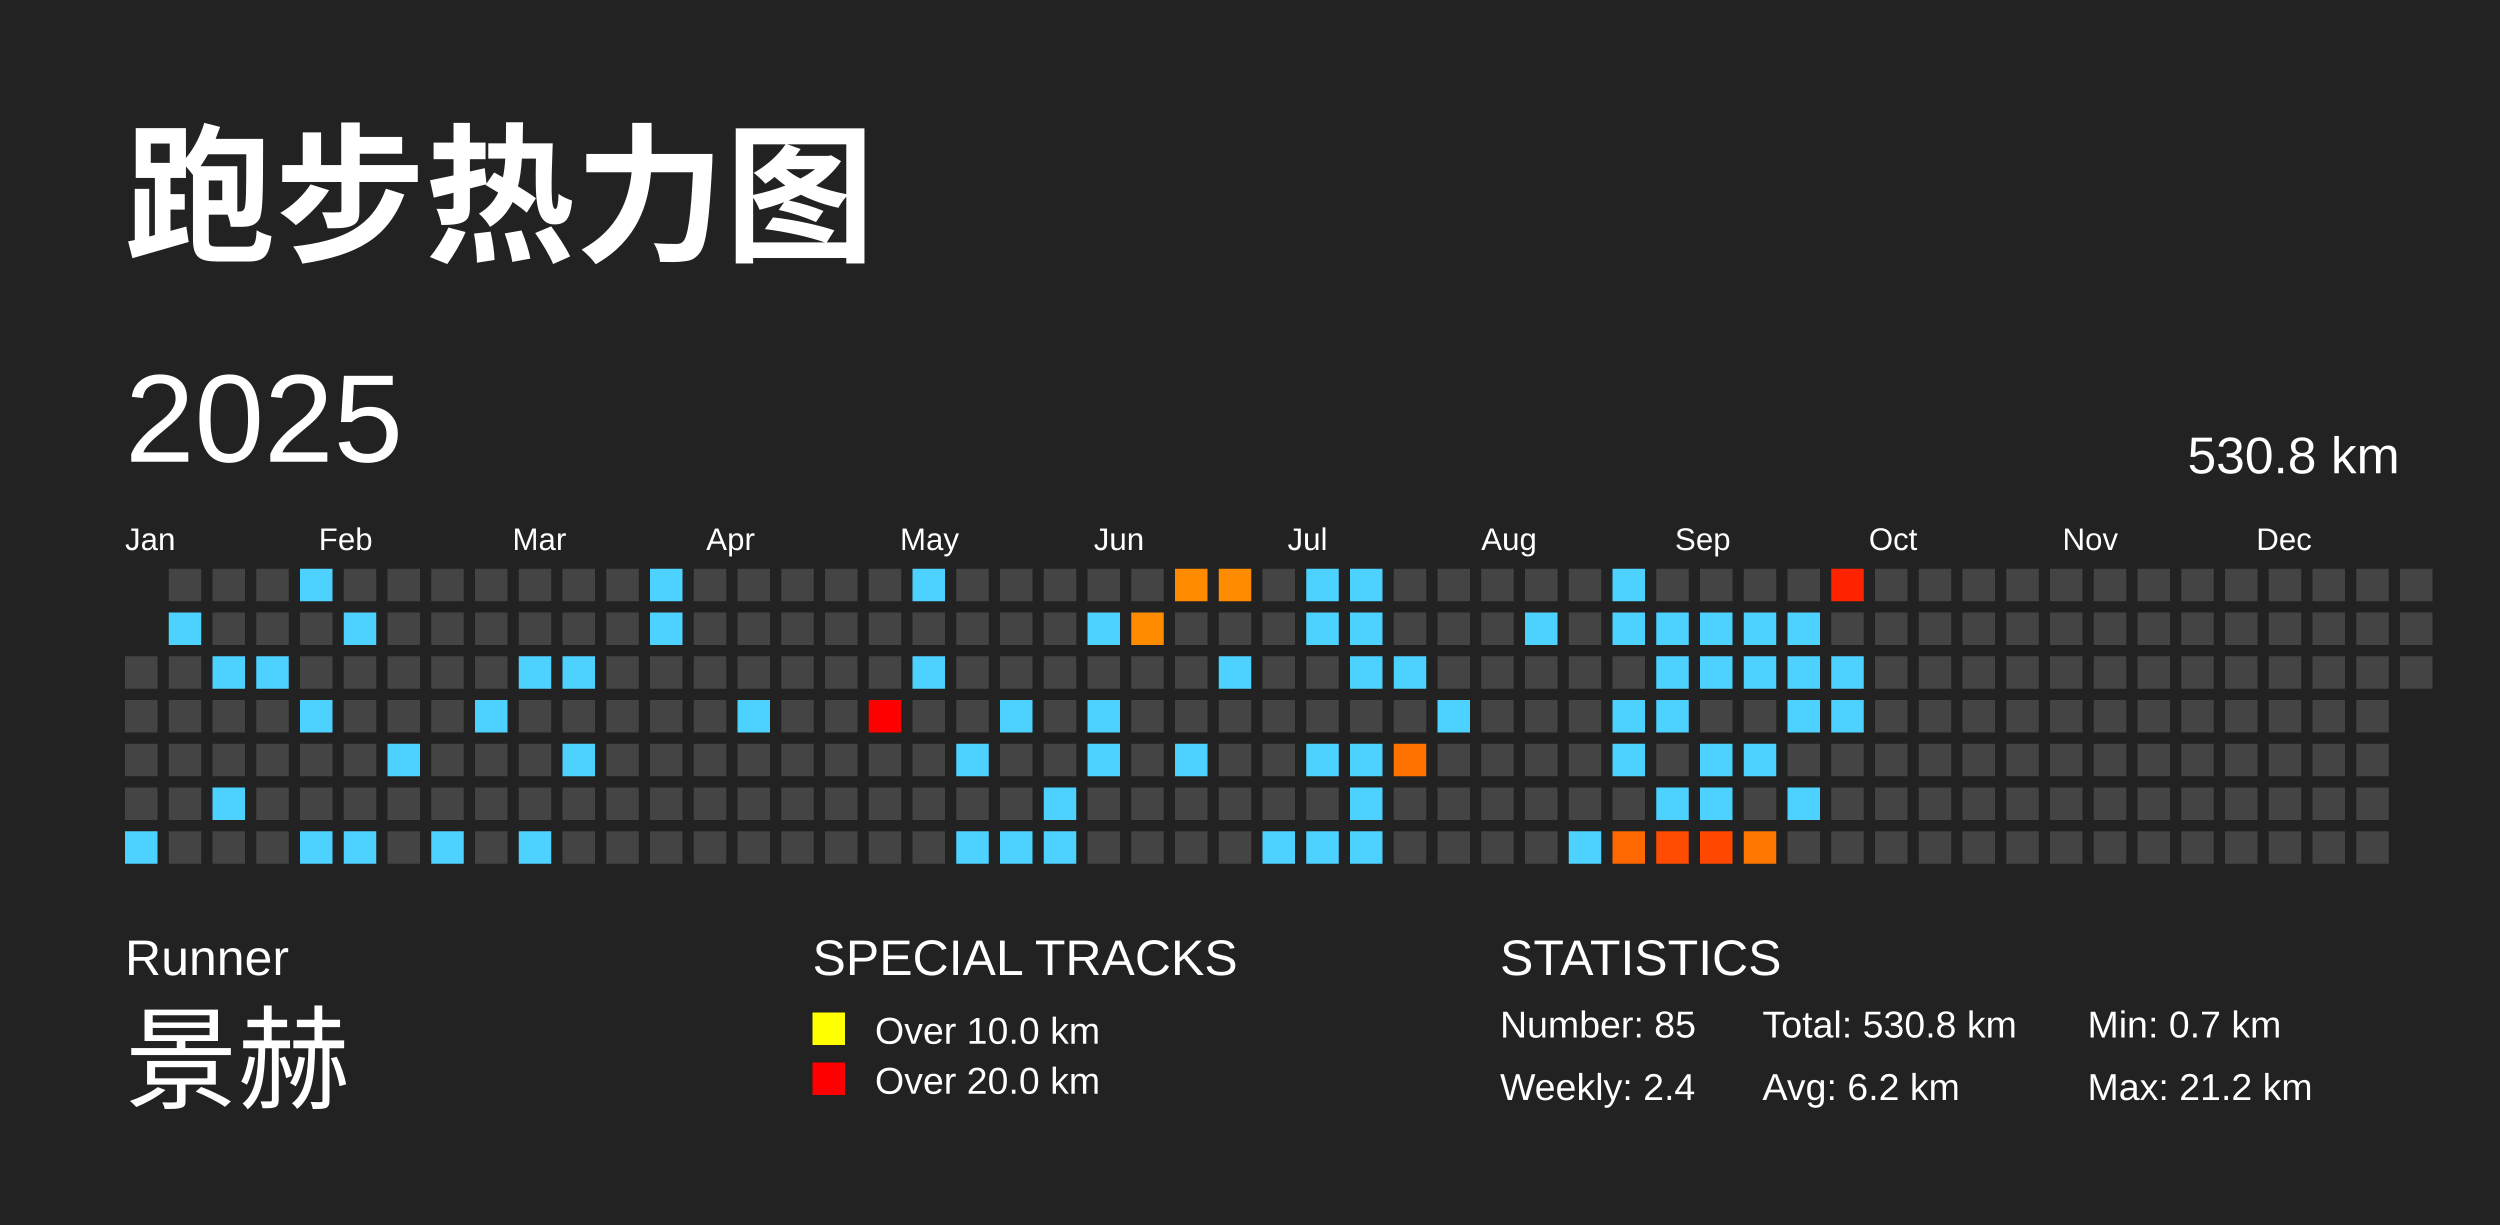
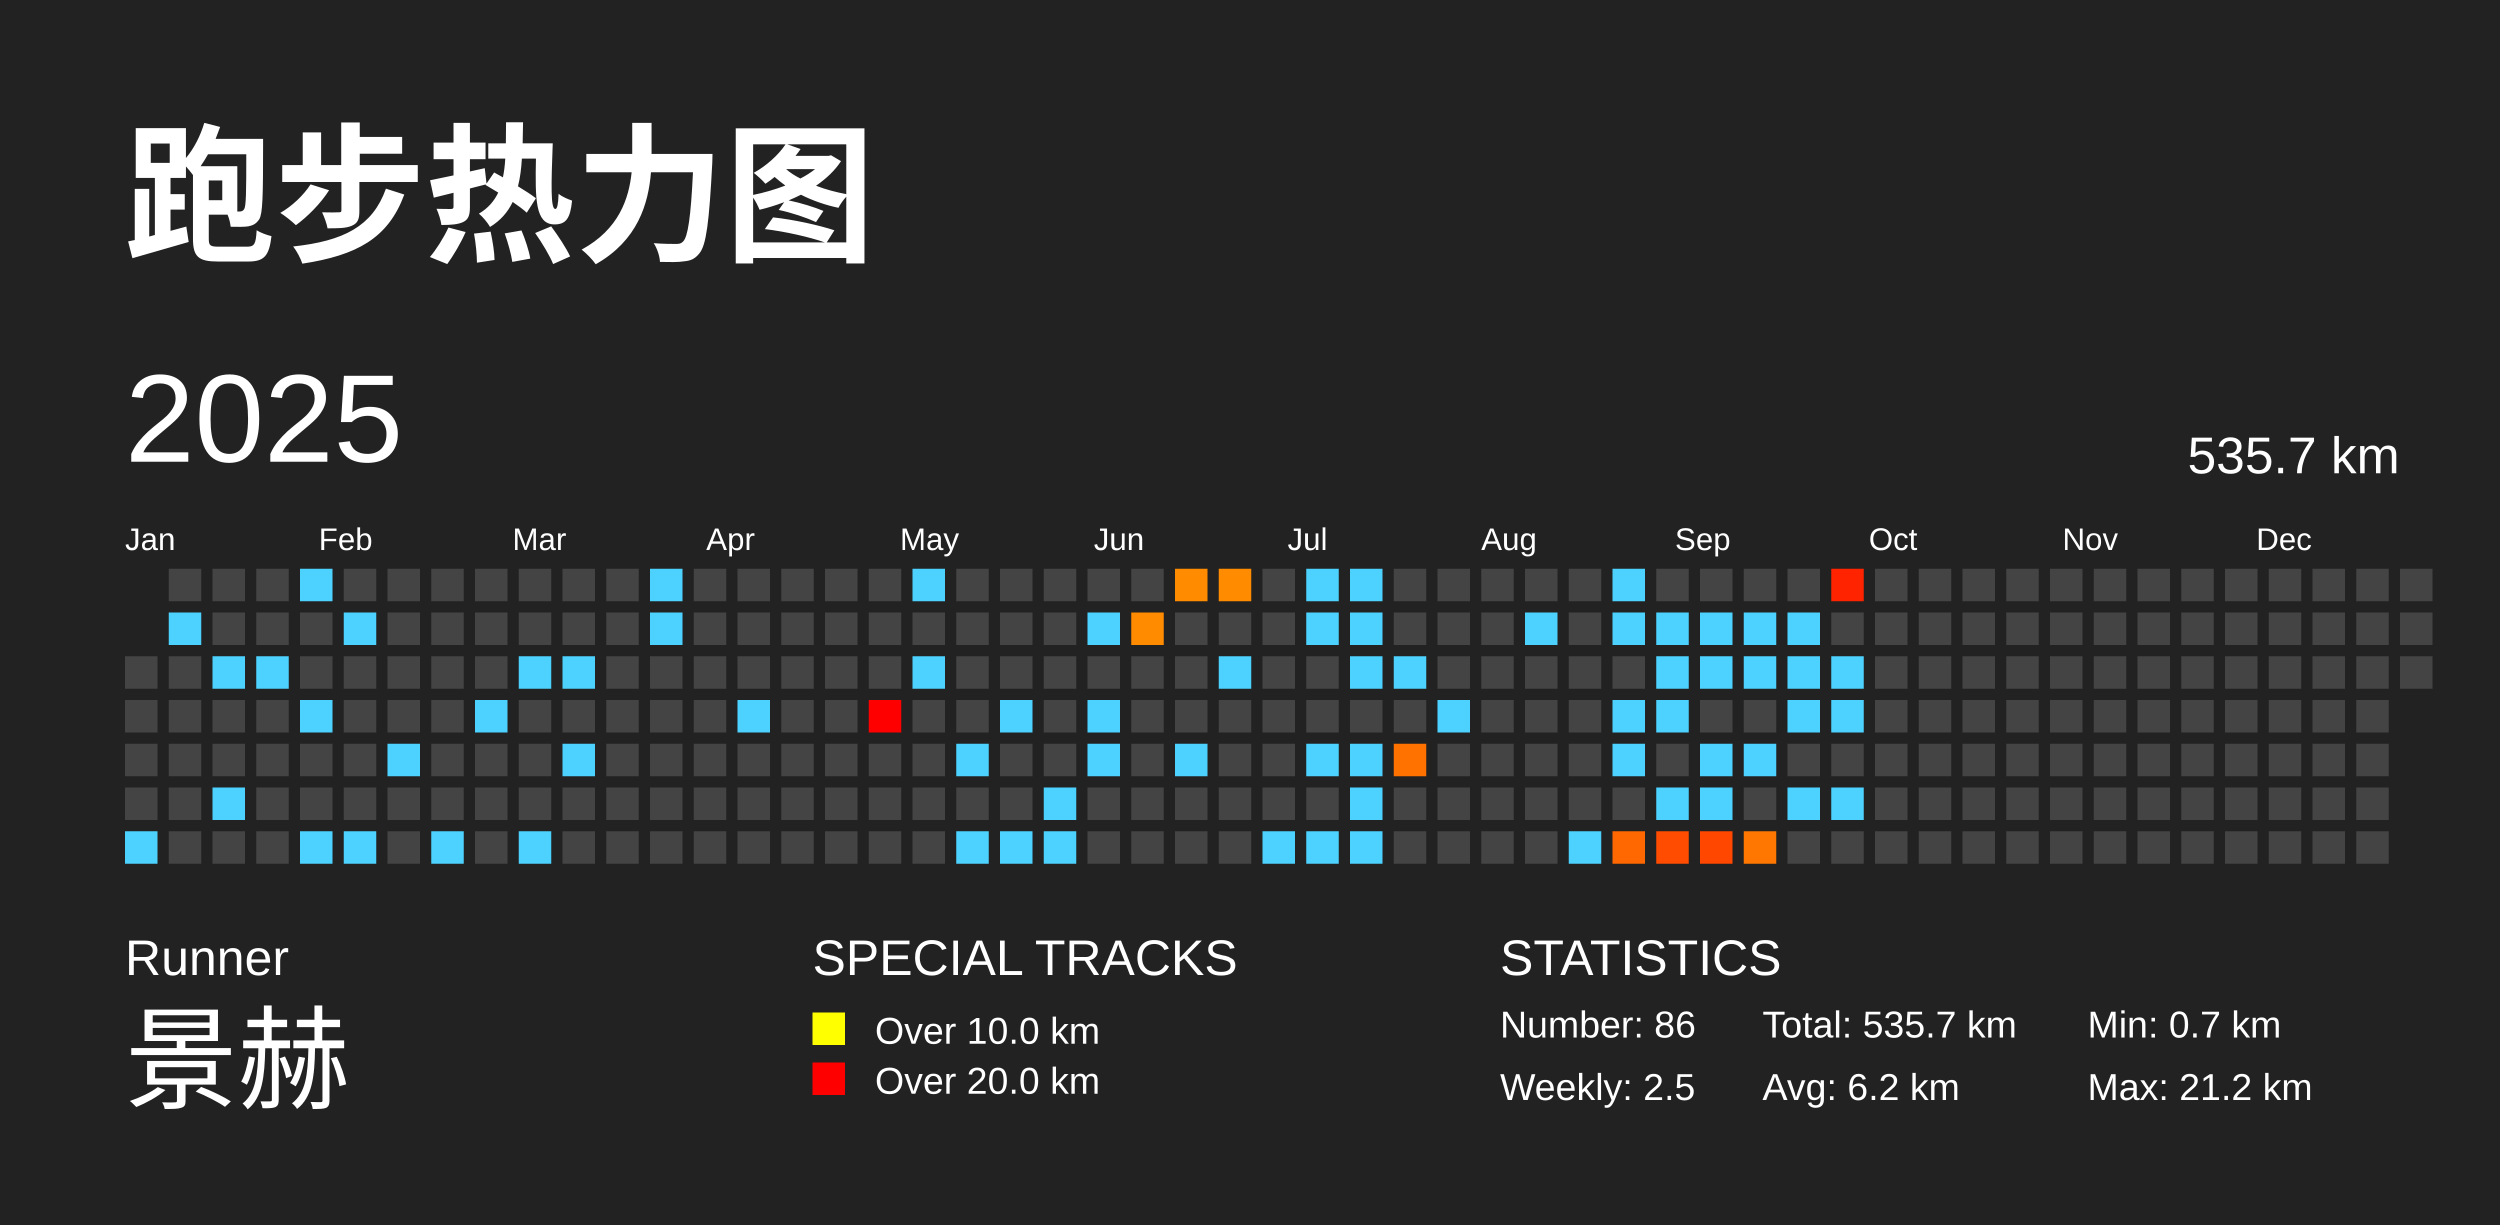
<svg xmlns="http://www.w3.org/2000/svg" baseProfile="full" height="98mm" version="1.1" viewBox="0,0,200,98" width="200mm">
  <defs />
  <rect fill="#222222" height="98" width="200" x="0" y="0" />
  <text fill="#FFFFFF" style="font-size:12px; font-family:Arial; font-weight:bold;" x="10" y="20">跑步热力图</text>
  <text fill="#FFFFFF" style="font-size:4px; font-family:Arial" x="10" y="78">Runner</text>
  <text fill="#FFFFFF" style="font-size:9px; font-family:Arial" x="10" y="88">景赫</text>
  <text fill="#FFFFFF" style="font-size:4px; font-family:Arial" x="65" y="78">SPECIAL TRACKS</text>
  <rect fill="yellow" height="2.6" width="2.6" x="65" y="81" />
  <text fill="#FFFFFF" style="font-size:3px; font-family:Arial" x="70" y="83.5">Over 10.0 km</text>
  <rect fill="red" height="2.6" width="2.6" x="65" y="85" />
  <text fill="#FFFFFF" style="font-size:3px; font-family:Arial" x="70" y="87.5">Over 20.0 km</text>
  <text fill="#FFFFFF" style="font-size:4px; font-family:Arial" x="120" y="78">STATISTICS</text>
-   <text fill="#FFFFFF" style="font-size:3px; font-family:Arial" x="120" y="83">Number: 85</text>
-   <text fill="#FFFFFF" style="font-size:3px; font-family:Arial" x="120" y="88">Weekly: 2.4</text>
-   <text fill="#FFFFFF" style="font-size:3px; font-family:Arial" x="141" y="83">Total: 530.8 km</text>
+   <text fill="#FFFFFF" style="font-size:3px; font-family:Arial" x="120" y="83">Number: 86</text>
+   <text fill="#FFFFFF" style="font-size:3px; font-family:Arial" x="120" y="88">Weekly: 2.5</text>
+   <text fill="#FFFFFF" style="font-size:3px; font-family:Arial" x="141" y="83">Total: 535.7 km</text>
  <text fill="#FFFFFF" style="font-size:3px; font-family:Arial" x="141" y="88">Avg: 6.2 km</text>
  <text fill="#FFFFFF" style="font-size:3px; font-family:Arial" x="167" y="83">Min: 0.7 km</text>
  <text fill="#FFFFFF" style="font-size:3px; font-family:Arial" x="167" y="88">Max: 21.2 km</text>
  <text dominant-baseline="hanging" fill="#FFFFFF" style="font-size:10.0px; font-family:Arial;" x="10" y="30">2025</text>
-   <text dominant-baseline="hanging" fill="#FFFFFF" style="font-size:4.125px; font-family:Arial;" x="175" y="35">530.8 km</text>
+   <text dominant-baseline="hanging" fill="#FFFFFF" style="font-size:4.125px; font-family:Arial;" x="175" y="35">535.7 km</text>
  <text fill="#FFFFFF" style="font-size:2.5px; font-family:Arial" x="10.0" y="44">Jan</text>
  <text fill="#FFFFFF" style="font-size:2.5px; font-family:Arial" x="25.5" y="44">Feb</text>
  <text fill="#FFFFFF" style="font-size:2.5px; font-family:Arial" x="41.0" y="44">Mar</text>
  <text fill="#FFFFFF" style="font-size:2.5px; font-family:Arial" x="56.5" y="44">Apr</text>
  <text fill="#FFFFFF" style="font-size:2.5px; font-family:Arial" x="72.0" y="44">May</text>
  <text fill="#FFFFFF" style="font-size:2.5px; font-family:Arial" x="87.5" y="44">Jun</text>
  <text fill="#FFFFFF" style="font-size:2.5px; font-family:Arial" x="103.0" y="44">Jul</text>
  <text fill="#FFFFFF" style="font-size:2.5px; font-family:Arial" x="118.5" y="44">Aug</text>
  <text fill="#FFFFFF" style="font-size:2.5px; font-family:Arial" x="134.0" y="44">Sep</text>
  <text fill="#FFFFFF" style="font-size:2.5px; font-family:Arial" x="149.5" y="44">Oct</text>
  <text fill="#FFFFFF" style="font-size:2.5px; font-family:Arial" x="165.0" y="44">Nov</text>
  <text fill="#FFFFFF" style="font-size:2.5px; font-family:Arial" x="180.5" y="44">Dec</text>
  <rect fill="#444444" height="2.6" width="2.6" x="10.0" y="52.5" />
  <rect fill="#444444" height="2.6" width="2.6" x="10.0" y="56.0" />
  <rect fill="#444444" height="2.6" width="2.6" x="10.0" y="59.5" />
  <rect fill="#444444" height="2.6" width="2.6" x="10.0" y="63.0" />
  <rect fill="#4dd2ff" height="2.6" width="2.6" x="10.0" y="66.5" />
  <rect fill="#444444" height="2.6" width="2.6" x="13.5" y="45.5" />
  <rect fill="#4dd2ff" height="2.6" width="2.6" x="13.5" y="49.0" />
  <rect fill="#444444" height="2.6" width="2.6" x="13.5" y="52.5" />
  <rect fill="#444444" height="2.6" width="2.6" x="13.5" y="56.0" />
  <rect fill="#444444" height="2.6" width="2.6" x="13.5" y="59.5" />
  <rect fill="#444444" height="2.6" width="2.6" x="13.5" y="63.0" />
  <rect fill="#444444" height="2.6" width="2.6" x="13.5" y="66.5" />
  <rect fill="#444444" height="2.6" width="2.6" x="17.0" y="45.5" />
  <rect fill="#444444" height="2.6" width="2.6" x="17.0" y="49.0" />
  <rect fill="#4dd2ff" height="2.6" width="2.6" x="17.0" y="52.5" />
  <rect fill="#444444" height="2.6" width="2.6" x="17.0" y="56.0" />
  <rect fill="#444444" height="2.6" width="2.6" x="17.0" y="59.5" />
  <rect fill="#4dd2ff" height="2.6" width="2.6" x="17.0" y="63.0" />
  <rect fill="#444444" height="2.6" width="2.6" x="17.0" y="66.5" />
  <rect fill="#444444" height="2.6" width="2.6" x="20.5" y="45.5" />
  <rect fill="#444444" height="2.6" width="2.6" x="20.5" y="49.0" />
  <rect fill="#4dd2ff" height="2.6" width="2.6" x="20.5" y="52.5" />
  <rect fill="#444444" height="2.6" width="2.6" x="20.5" y="56.0" />
  <rect fill="#444444" height="2.6" width="2.6" x="20.5" y="59.5" />
  <rect fill="#444444" height="2.6" width="2.6" x="20.5" y="63.0" />
  <rect fill="#444444" height="2.6" width="2.6" x="20.5" y="66.5" />
  <rect fill="#4dd2ff" height="2.6" width="2.6" x="24.0" y="45.5" />
  <rect fill="#444444" height="2.6" width="2.6" x="24.0" y="49.0" />
  <rect fill="#444444" height="2.6" width="2.6" x="24.0" y="52.5" />
  <rect fill="#4dd2ff" height="2.6" width="2.6" x="24.0" y="56.0" />
  <rect fill="#444444" height="2.6" width="2.6" x="24.0" y="59.5" />
  <rect fill="#444444" height="2.6" width="2.6" x="24.0" y="63.0" />
  <rect fill="#4dd2ff" height="2.6" width="2.6" x="24.0" y="66.5" />
  <rect fill="#444444" height="2.6" width="2.6" x="27.5" y="45.5" />
  <rect fill="#4dd2ff" height="2.6" width="2.6" x="27.5" y="49.0" />
  <rect fill="#444444" height="2.6" width="2.6" x="27.5" y="52.5" />
  <rect fill="#444444" height="2.6" width="2.6" x="27.5" y="56.0" />
  <rect fill="#444444" height="2.6" width="2.6" x="27.5" y="59.5" />
  <rect fill="#444444" height="2.6" width="2.6" x="27.5" y="63.0" />
  <rect fill="#4dd2ff" height="2.6" width="2.6" x="27.5" y="66.5" />
  <rect fill="#444444" height="2.6" width="2.6" x="31.0" y="45.5" />
  <rect fill="#444444" height="2.6" width="2.6" x="31.0" y="49.0" />
  <rect fill="#444444" height="2.6" width="2.6" x="31.0" y="52.5" />
  <rect fill="#444444" height="2.6" width="2.6" x="31.0" y="56.0" />
  <rect fill="#4dd2ff" height="2.6" width="2.6" x="31.0" y="59.5" />
  <rect fill="#444444" height="2.6" width="2.6" x="31.0" y="63.0" />
  <rect fill="#444444" height="2.6" width="2.6" x="31.0" y="66.5" />
  <rect fill="#444444" height="2.6" width="2.6" x="34.5" y="45.5" />
  <rect fill="#444444" height="2.6" width="2.6" x="34.5" y="49.0" />
  <rect fill="#444444" height="2.6" width="2.6" x="34.5" y="52.5" />
  <rect fill="#444444" height="2.6" width="2.6" x="34.5" y="56.0" />
  <rect fill="#444444" height="2.6" width="2.6" x="34.5" y="59.5" />
  <rect fill="#444444" height="2.6" width="2.6" x="34.5" y="63.0" />
  <rect fill="#4dd2ff" height="2.6" width="2.6" x="34.5" y="66.5" />
  <rect fill="#444444" height="2.6" width="2.6" x="38.0" y="45.5" />
  <rect fill="#444444" height="2.6" width="2.6" x="38.0" y="49.0" />
  <rect fill="#444444" height="2.6" width="2.6" x="38.0" y="52.5" />
  <rect fill="#4dd2ff" height="2.6" width="2.6" x="38.0" y="56.0" />
  <rect fill="#444444" height="2.6" width="2.6" x="38.0" y="59.5" />
  <rect fill="#444444" height="2.6" width="2.6" x="38.0" y="63.0" />
  <rect fill="#444444" height="2.6" width="2.6" x="38.0" y="66.5" />
  <rect fill="#444444" height="2.6" width="2.6" x="41.5" y="45.5" />
  <rect fill="#444444" height="2.6" width="2.6" x="41.5" y="49.0" />
  <rect fill="#4dd2ff" height="2.6" width="2.6" x="41.5" y="52.5" />
  <rect fill="#444444" height="2.6" width="2.6" x="41.5" y="56.0" />
  <rect fill="#444444" height="2.6" width="2.6" x="41.5" y="59.5" />
  <rect fill="#444444" height="2.6" width="2.6" x="41.5" y="63.0" />
  <rect fill="#4dd2ff" height="2.6" width="2.6" x="41.5" y="66.5" />
  <rect fill="#444444" height="2.6" width="2.6" x="45.0" y="45.5" />
  <rect fill="#444444" height="2.6" width="2.6" x="45.0" y="49.0" />
  <rect fill="#4dd2ff" height="2.6" width="2.6" x="45.0" y="52.5" />
  <rect fill="#444444" height="2.6" width="2.6" x="45.0" y="56.0" />
  <rect fill="#4dd2ff" height="2.6" width="2.6" x="45.0" y="59.5" />
  <rect fill="#444444" height="2.6" width="2.6" x="45.0" y="63.0" />
  <rect fill="#444444" height="2.6" width="2.6" x="45.0" y="66.5" />
  <rect fill="#444444" height="2.6" width="2.6" x="48.5" y="45.5" />
  <rect fill="#444444" height="2.6" width="2.6" x="48.5" y="49.0" />
  <rect fill="#444444" height="2.6" width="2.6" x="48.5" y="52.5" />
  <rect fill="#444444" height="2.6" width="2.6" x="48.5" y="56.0" />
  <rect fill="#444444" height="2.6" width="2.6" x="48.5" y="59.5" />
  <rect fill="#444444" height="2.6" width="2.6" x="48.5" y="63.0" />
  <rect fill="#444444" height="2.6" width="2.6" x="48.5" y="66.5" />
  <rect fill="#4dd2ff" height="2.6" width="2.6" x="52.0" y="45.5" />
  <rect fill="#4dd2ff" height="2.6" width="2.6" x="52.0" y="49.0" />
  <rect fill="#444444" height="2.6" width="2.6" x="52.0" y="52.5" />
  <rect fill="#444444" height="2.6" width="2.6" x="52.0" y="56.0" />
  <rect fill="#444444" height="2.6" width="2.6" x="52.0" y="59.5" />
  <rect fill="#444444" height="2.6" width="2.6" x="52.0" y="63.0" />
  <rect fill="#444444" height="2.6" width="2.6" x="52.0" y="66.5" />
  <rect fill="#444444" height="2.6" width="2.6" x="55.5" y="45.5" />
  <rect fill="#444444" height="2.6" width="2.6" x="55.5" y="49.0" />
  <rect fill="#444444" height="2.6" width="2.6" x="55.5" y="52.5" />
  <rect fill="#444444" height="2.6" width="2.6" x="55.5" y="56.0" />
  <rect fill="#444444" height="2.6" width="2.6" x="55.5" y="59.5" />
  <rect fill="#444444" height="2.6" width="2.6" x="55.5" y="63.0" />
  <rect fill="#444444" height="2.6" width="2.6" x="55.5" y="66.5" />
  <rect fill="#444444" height="2.6" width="2.6" x="59.0" y="45.5" />
  <rect fill="#444444" height="2.6" width="2.6" x="59.0" y="49.0" />
  <rect fill="#444444" height="2.6" width="2.6" x="59.0" y="52.5" />
  <rect fill="#4dd2ff" height="2.6" width="2.6" x="59.0" y="56.0" />
  <rect fill="#444444" height="2.6" width="2.6" x="59.0" y="59.5" />
  <rect fill="#444444" height="2.6" width="2.6" x="59.0" y="63.0" />
  <rect fill="#444444" height="2.6" width="2.6" x="59.0" y="66.5" />
  <rect fill="#444444" height="2.6" width="2.6" x="62.5" y="45.5" />
  <rect fill="#444444" height="2.6" width="2.6" x="62.5" y="49.0" />
  <rect fill="#444444" height="2.6" width="2.6" x="62.5" y="52.5" />
  <rect fill="#444444" height="2.6" width="2.6" x="62.5" y="56.0" />
  <rect fill="#444444" height="2.6" width="2.6" x="62.5" y="59.5" />
  <rect fill="#444444" height="2.6" width="2.6" x="62.5" y="63.0" />
  <rect fill="#444444" height="2.6" width="2.6" x="62.5" y="66.5" />
  <rect fill="#444444" height="2.6" width="2.6" x="66.0" y="45.5" />
  <rect fill="#444444" height="2.6" width="2.6" x="66.0" y="49.0" />
  <rect fill="#444444" height="2.6" width="2.6" x="66.0" y="52.5" />
  <rect fill="#444444" height="2.6" width="2.6" x="66.0" y="56.0" />
  <rect fill="#444444" height="2.6" width="2.6" x="66.0" y="59.5" />
  <rect fill="#444444" height="2.6" width="2.6" x="66.0" y="63.0" />
  <rect fill="#444444" height="2.6" width="2.6" x="66.0" y="66.5" />
  <rect fill="#444444" height="2.6" width="2.6" x="69.5" y="45.5" />
  <rect fill="#444444" height="2.6" width="2.6" x="69.5" y="49.0" />
  <rect fill="#444444" height="2.6" width="2.6" x="69.5" y="52.5" />
  <rect fill="red" height="2.6" width="2.6" x="69.5" y="56.0" />
  <rect fill="#444444" height="2.6" width="2.6" x="69.5" y="59.5" />
  <rect fill="#444444" height="2.6" width="2.6" x="69.5" y="63.0" />
  <rect fill="#444444" height="2.6" width="2.6" x="69.5" y="66.5" />
  <rect fill="#4dd2ff" height="2.6" width="2.6" x="73.0" y="45.5" />
  <rect fill="#444444" height="2.6" width="2.6" x="73.0" y="49.0" />
  <rect fill="#4dd2ff" height="2.6" width="2.6" x="73.0" y="52.5" />
  <rect fill="#444444" height="2.6" width="2.6" x="73.0" y="56.0" />
  <rect fill="#444444" height="2.6" width="2.6" x="73.0" y="59.5" />
  <rect fill="#444444" height="2.6" width="2.6" x="73.0" y="63.0" />
  <rect fill="#444444" height="2.6" width="2.6" x="73.0" y="66.5" />
  <rect fill="#444444" height="2.6" width="2.6" x="76.5" y="45.5" />
  <rect fill="#444444" height="2.6" width="2.6" x="76.5" y="49.0" />
  <rect fill="#444444" height="2.6" width="2.6" x="76.5" y="52.5" />
  <rect fill="#444444" height="2.6" width="2.6" x="76.5" y="56.0" />
  <rect fill="#4dd2ff" height="2.6" width="2.6" x="76.5" y="59.5" />
  <rect fill="#444444" height="2.6" width="2.6" x="76.5" y="63.0" />
  <rect fill="#4dd2ff" height="2.6" width="2.6" x="76.5" y="66.5" />
  <rect fill="#444444" height="2.6" width="2.6" x="80.0" y="45.5" />
  <rect fill="#444444" height="2.6" width="2.6" x="80.0" y="49.0" />
  <rect fill="#444444" height="2.6" width="2.6" x="80.0" y="52.5" />
  <rect fill="#4dd2ff" height="2.6" width="2.6" x="80.0" y="56.0" />
  <rect fill="#444444" height="2.6" width="2.6" x="80.0" y="59.5" />
  <rect fill="#444444" height="2.6" width="2.6" x="80.0" y="63.0" />
  <rect fill="#4dd2ff" height="2.6" width="2.6" x="80.0" y="66.5" />
  <rect fill="#444444" height="2.6" width="2.6" x="83.5" y="45.5" />
  <rect fill="#444444" height="2.6" width="2.6" x="83.5" y="49.0" />
  <rect fill="#444444" height="2.6" width="2.6" x="83.5" y="52.5" />
  <rect fill="#444444" height="2.6" width="2.6" x="83.5" y="56.0" />
  <rect fill="#444444" height="2.6" width="2.6" x="83.5" y="59.5" />
  <rect fill="#4dd2ff" height="2.6" width="2.6" x="83.5" y="63.0" />
  <rect fill="#4dd2ff" height="2.6" width="2.6" x="83.5" y="66.5" />
  <rect fill="#444444" height="2.6" width="2.6" x="87.0" y="45.5" />
  <rect fill="#4dd2ff" height="2.6" width="2.6" x="87.0" y="49.0" />
  <rect fill="#444444" height="2.6" width="2.6" x="87.0" y="52.5" />
  <rect fill="#4dd2ff" height="2.6" width="2.6" x="87.0" y="56.0" />
  <rect fill="#4dd2ff" height="2.6" width="2.6" x="87.0" y="59.5" />
  <rect fill="#444444" height="2.6" width="2.6" x="87.0" y="63.0" />
  <rect fill="#444444" height="2.6" width="2.6" x="87.0" y="66.5" />
  <rect fill="#444444" height="2.6" width="2.6" x="90.5" y="45.5" />
  <rect fill="#ff8b00" height="2.6" width="2.6" x="90.5" y="49.0" />
  <rect fill="#444444" height="2.6" width="2.6" x="90.5" y="52.5" />
  <rect fill="#444444" height="2.6" width="2.6" x="90.5" y="56.0" />
  <rect fill="#444444" height="2.6" width="2.6" x="90.5" y="59.5" />
  <rect fill="#444444" height="2.6" width="2.6" x="90.5" y="63.0" />
  <rect fill="#444444" height="2.6" width="2.6" x="90.5" y="66.5" />
  <rect fill="#ff8b00" height="2.6" width="2.6" x="94.0" y="45.5" />
  <rect fill="#444444" height="2.6" width="2.6" x="94.0" y="49.0" />
  <rect fill="#444444" height="2.6" width="2.6" x="94.0" y="52.5" />
  <rect fill="#444444" height="2.6" width="2.6" x="94.0" y="56.0" />
  <rect fill="#4dd2ff" height="2.6" width="2.6" x="94.0" y="59.5" />
  <rect fill="#444444" height="2.6" width="2.6" x="94.0" y="63.0" />
  <rect fill="#444444" height="2.6" width="2.6" x="94.0" y="66.5" />
  <rect fill="#ff8b00" height="2.6" width="2.6" x="97.5" y="45.5" />
  <rect fill="#444444" height="2.6" width="2.6" x="97.5" y="49.0" />
  <rect fill="#4dd2ff" height="2.6" width="2.6" x="97.5" y="52.5" />
  <rect fill="#444444" height="2.6" width="2.6" x="97.5" y="56.0" />
  <rect fill="#444444" height="2.6" width="2.6" x="97.5" y="59.5" />
  <rect fill="#444444" height="2.6" width="2.6" x="97.5" y="63.0" />
  <rect fill="#444444" height="2.6" width="2.6" x="97.5" y="66.5" />
  <rect fill="#444444" height="2.6" width="2.6" x="101.0" y="45.5" />
  <rect fill="#444444" height="2.6" width="2.6" x="101.0" y="49.0" />
  <rect fill="#444444" height="2.6" width="2.6" x="101.0" y="52.5" />
  <rect fill="#444444" height="2.6" width="2.6" x="101.0" y="56.0" />
  <rect fill="#444444" height="2.6" width="2.6" x="101.0" y="59.5" />
  <rect fill="#444444" height="2.6" width="2.6" x="101.0" y="63.0" />
  <rect fill="#4dd2ff" height="2.6" width="2.6" x="101.0" y="66.5" />
  <rect fill="#4dd2ff" height="2.6" width="2.6" x="104.5" y="45.5" />
  <rect fill="#4dd2ff" height="2.6" width="2.6" x="104.5" y="49.0" />
  <rect fill="#444444" height="2.6" width="2.6" x="104.5" y="52.5" />
  <rect fill="#444444" height="2.6" width="2.6" x="104.5" y="56.0" />
  <rect fill="#4dd2ff" height="2.6" width="2.6" x="104.5" y="59.5" />
  <rect fill="#444444" height="2.6" width="2.6" x="104.5" y="63.0" />
  <rect fill="#4dd2ff" height="2.6" width="2.6" x="104.5" y="66.5" />
  <rect fill="#4dd2ff" height="2.6" width="2.6" x="108.0" y="45.5" />
  <rect fill="#4dd2ff" height="2.6" width="2.6" x="108.0" y="49.0" />
  <rect fill="#4dd2ff" height="2.6" width="2.6" x="108.0" y="52.5" />
  <rect fill="#444444" height="2.6" width="2.6" x="108.0" y="56.0" />
  <rect fill="#4dd2ff" height="2.6" width="2.6" x="108.0" y="59.5" />
  <rect fill="#4dd2ff" height="2.6" width="2.6" x="108.0" y="63.0" />
  <rect fill="#4dd2ff" height="2.6" width="2.6" x="108.0" y="66.5" />
  <rect fill="#444444" height="2.6" width="2.6" x="111.5" y="45.5" />
  <rect fill="#444444" height="2.6" width="2.6" x="111.5" y="49.0" />
  <rect fill="#4dd2ff" height="2.6" width="2.6" x="111.5" y="52.5" />
  <rect fill="#444444" height="2.6" width="2.6" x="111.5" y="56.0" />
  <rect fill="#ff7200" height="2.6" width="2.6" x="111.5" y="59.5" />
  <rect fill="#444444" height="2.6" width="2.6" x="111.5" y="63.0" />
  <rect fill="#444444" height="2.6" width="2.6" x="111.5" y="66.5" />
  <rect fill="#444444" height="2.6" width="2.6" x="115.0" y="45.5" />
  <rect fill="#444444" height="2.6" width="2.6" x="115.0" y="49.0" />
  <rect fill="#444444" height="2.6" width="2.6" x="115.0" y="52.5" />
  <rect fill="#4dd2ff" height="2.6" width="2.6" x="115.0" y="56.0" />
  <rect fill="#444444" height="2.6" width="2.6" x="115.0" y="59.5" />
  <rect fill="#444444" height="2.6" width="2.6" x="115.0" y="63.0" />
  <rect fill="#444444" height="2.6" width="2.6" x="115.0" y="66.5" />
  <rect fill="#444444" height="2.6" width="2.6" x="118.5" y="45.5" />
  <rect fill="#444444" height="2.6" width="2.6" x="118.5" y="49.0" />
  <rect fill="#444444" height="2.6" width="2.6" x="118.5" y="52.5" />
  <rect fill="#444444" height="2.6" width="2.6" x="118.5" y="56.0" />
  <rect fill="#444444" height="2.6" width="2.6" x="118.5" y="59.5" />
  <rect fill="#444444" height="2.6" width="2.6" x="118.5" y="63.0" />
  <rect fill="#444444" height="2.6" width="2.6" x="118.5" y="66.5" />
  <rect fill="#444444" height="2.6" width="2.6" x="122.0" y="45.5" />
  <rect fill="#4dd2ff" height="2.6" width="2.6" x="122.0" y="49.0" />
  <rect fill="#444444" height="2.6" width="2.6" x="122.0" y="52.5" />
  <rect fill="#444444" height="2.6" width="2.6" x="122.0" y="56.0" />
  <rect fill="#444444" height="2.6" width="2.6" x="122.0" y="59.5" />
  <rect fill="#444444" height="2.6" width="2.6" x="122.0" y="63.0" />
  <rect fill="#444444" height="2.6" width="2.6" x="122.0" y="66.5" />
  <rect fill="#444444" height="2.6" width="2.6" x="125.5" y="45.5" />
  <rect fill="#444444" height="2.6" width="2.6" x="125.5" y="49.0" />
  <rect fill="#444444" height="2.6" width="2.6" x="125.5" y="52.5" />
  <rect fill="#444444" height="2.6" width="2.6" x="125.5" y="56.0" />
  <rect fill="#444444" height="2.6" width="2.6" x="125.5" y="59.5" />
  <rect fill="#444444" height="2.6" width="2.6" x="125.5" y="63.0" />
  <rect fill="#4dd2ff" height="2.6" width="2.6" x="125.5" y="66.5" />
  <rect fill="#4dd2ff" height="2.6" width="2.6" x="129.0" y="45.5" />
  <rect fill="#4dd2ff" height="2.6" width="2.6" x="129.0" y="49.0" />
  <rect fill="#444444" height="2.6" width="2.6" x="129.0" y="52.5" />
  <rect fill="#4dd2ff" height="2.6" width="2.6" x="129.0" y="56.0" />
  <rect fill="#4dd2ff" height="2.6" width="2.6" x="129.0" y="59.5" />
  <rect fill="#444444" height="2.6" width="2.6" x="129.0" y="63.0" />
  <rect fill="#ff6700" height="2.6" width="2.6" x="129.0" y="66.5" />
  <rect fill="#444444" height="2.6" width="2.6" x="132.5" y="45.5" />
  <rect fill="#4dd2ff" height="2.6" width="2.6" x="132.5" y="49.0" />
  <rect fill="#4dd2ff" height="2.6" width="2.6" x="132.5" y="52.5" />
  <rect fill="#4dd2ff" height="2.6" width="2.6" x="132.5" y="56.0" />
  <rect fill="#444444" height="2.6" width="2.6" x="132.5" y="59.5" />
  <rect fill="#4dd2ff" height="2.6" width="2.6" x="132.5" y="63.0" />
  <rect fill="#ff4c00" height="2.6" width="2.6" x="132.5" y="66.5" />
  <rect fill="#444444" height="2.6" width="2.6" x="136.0" y="45.5" />
  <rect fill="#4dd2ff" height="2.6" width="2.6" x="136.0" y="49.0" />
  <rect fill="#4dd2ff" height="2.6" width="2.6" x="136.0" y="52.5" />
  <rect fill="#444444" height="2.6" width="2.6" x="136.0" y="56.0" />
  <rect fill="#4dd2ff" height="2.6" width="2.6" x="136.0" y="59.5" />
  <rect fill="#4dd2ff" height="2.6" width="2.6" x="136.0" y="63.0" />
  <rect fill="#ff4700" height="2.6" width="2.6" x="136.0" y="66.5" />
  <rect fill="#444444" height="2.6" width="2.6" x="139.5" y="45.5" />
  <rect fill="#4dd2ff" height="2.6" width="2.6" x="139.5" y="49.0" />
  <rect fill="#4dd2ff" height="2.6" width="2.6" x="139.5" y="52.5" />
  <rect fill="#444444" height="2.6" width="2.6" x="139.5" y="56.0" />
  <rect fill="#4dd2ff" height="2.6" width="2.6" x="139.5" y="59.5" />
  <rect fill="#444444" height="2.6" width="2.6" x="139.5" y="63.0" />
  <rect fill="#ff7700" height="2.6" width="2.6" x="139.5" y="66.5" />
  <rect fill="#444444" height="2.6" width="2.6" x="143.0" y="45.5" />
  <rect fill="#4dd2ff" height="2.6" width="2.6" x="143.0" y="49.0" />
  <rect fill="#4dd2ff" height="2.6" width="2.6" x="143.0" y="52.5" />
  <rect fill="#4dd2ff" height="2.6" width="2.6" x="143.0" y="56.0" />
  <rect fill="#444444" height="2.6" width="2.6" x="143.0" y="59.5" />
  <rect fill="#4dd2ff" height="2.6" width="2.6" x="143.0" y="63.0" />
  <rect fill="#444444" height="2.6" width="2.6" x="143.0" y="66.5" />
  <rect fill="#ff2300" height="2.6" width="2.6" x="146.5" y="45.5" />
  <rect fill="#444444" height="2.6" width="2.6" x="146.5" y="49.0" />
  <rect fill="#4dd2ff" height="2.6" width="2.6" x="146.5" y="52.5" />
  <rect fill="#4dd2ff" height="2.6" width="2.6" x="146.5" y="56.0" />
  <rect fill="#444444" height="2.6" width="2.6" x="146.5" y="59.5" />
-   <rect fill="#444444" height="2.6" width="2.6" x="146.5" y="63.0" />
+   <rect fill="#4dd2ff" height="2.6" width="2.6" x="146.5" y="63.0" />
  <rect fill="#444444" height="2.6" width="2.6" x="146.5" y="66.5" />
  <rect fill="#444444" height="2.6" width="2.6" x="150.0" y="45.5" />
  <rect fill="#444444" height="2.6" width="2.6" x="150.0" y="49.0" />
  <rect fill="#444444" height="2.6" width="2.6" x="150.0" y="52.5" />
  <rect fill="#444444" height="2.6" width="2.6" x="150.0" y="56.0" />
  <rect fill="#444444" height="2.6" width="2.6" x="150.0" y="59.5" />
  <rect fill="#444444" height="2.6" width="2.6" x="150.0" y="63.0" />
  <rect fill="#444444" height="2.6" width="2.6" x="150.0" y="66.5" />
  <rect fill="#444444" height="2.6" width="2.6" x="153.5" y="45.5" />
  <rect fill="#444444" height="2.6" width="2.6" x="153.5" y="49.0" />
  <rect fill="#444444" height="2.6" width="2.6" x="153.5" y="52.5" />
  <rect fill="#444444" height="2.6" width="2.6" x="153.5" y="56.0" />
  <rect fill="#444444" height="2.6" width="2.6" x="153.5" y="59.5" />
  <rect fill="#444444" height="2.6" width="2.6" x="153.5" y="63.0" />
  <rect fill="#444444" height="2.6" width="2.6" x="153.5" y="66.5" />
  <rect fill="#444444" height="2.6" width="2.6" x="157.0" y="45.5" />
  <rect fill="#444444" height="2.6" width="2.6" x="157.0" y="49.0" />
  <rect fill="#444444" height="2.6" width="2.6" x="157.0" y="52.5" />
  <rect fill="#444444" height="2.6" width="2.6" x="157.0" y="56.0" />
  <rect fill="#444444" height="2.6" width="2.6" x="157.0" y="59.5" />
  <rect fill="#444444" height="2.6" width="2.6" x="157.0" y="63.0" />
  <rect fill="#444444" height="2.6" width="2.6" x="157.0" y="66.5" />
  <rect fill="#444444" height="2.6" width="2.6" x="160.5" y="45.5" />
  <rect fill="#444444" height="2.6" width="2.6" x="160.5" y="49.0" />
  <rect fill="#444444" height="2.6" width="2.6" x="160.5" y="52.5" />
  <rect fill="#444444" height="2.6" width="2.6" x="160.5" y="56.0" />
  <rect fill="#444444" height="2.6" width="2.6" x="160.5" y="59.5" />
  <rect fill="#444444" height="2.6" width="2.6" x="160.5" y="63.0" />
  <rect fill="#444444" height="2.6" width="2.6" x="160.5" y="66.5" />
  <rect fill="#444444" height="2.6" width="2.6" x="164.0" y="45.5" />
  <rect fill="#444444" height="2.6" width="2.6" x="164.0" y="49.0" />
  <rect fill="#444444" height="2.6" width="2.6" x="164.0" y="52.5" />
  <rect fill="#444444" height="2.6" width="2.6" x="164.0" y="56.0" />
  <rect fill="#444444" height="2.6" width="2.6" x="164.0" y="59.5" />
  <rect fill="#444444" height="2.6" width="2.6" x="164.0" y="63.0" />
  <rect fill="#444444" height="2.6" width="2.6" x="164.0" y="66.5" />
  <rect fill="#444444" height="2.6" width="2.6" x="167.5" y="45.5" />
  <rect fill="#444444" height="2.6" width="2.6" x="167.5" y="49.0" />
  <rect fill="#444444" height="2.6" width="2.6" x="167.5" y="52.5" />
  <rect fill="#444444" height="2.6" width="2.6" x="167.5" y="56.0" />
  <rect fill="#444444" height="2.6" width="2.6" x="167.5" y="59.5" />
  <rect fill="#444444" height="2.6" width="2.6" x="167.5" y="63.0" />
  <rect fill="#444444" height="2.6" width="2.6" x="167.5" y="66.5" />
  <rect fill="#444444" height="2.6" width="2.6" x="171.0" y="45.5" />
  <rect fill="#444444" height="2.6" width="2.6" x="171.0" y="49.0" />
  <rect fill="#444444" height="2.6" width="2.6" x="171.0" y="52.5" />
  <rect fill="#444444" height="2.6" width="2.6" x="171.0" y="56.0" />
  <rect fill="#444444" height="2.6" width="2.6" x="171.0" y="59.5" />
  <rect fill="#444444" height="2.6" width="2.6" x="171.0" y="63.0" />
  <rect fill="#444444" height="2.6" width="2.6" x="171.0" y="66.5" />
  <rect fill="#444444" height="2.6" width="2.6" x="174.5" y="45.5" />
  <rect fill="#444444" height="2.6" width="2.6" x="174.5" y="49.0" />
  <rect fill="#444444" height="2.6" width="2.6" x="174.5" y="52.5" />
  <rect fill="#444444" height="2.6" width="2.6" x="174.5" y="56.0" />
  <rect fill="#444444" height="2.6" width="2.6" x="174.5" y="59.5" />
  <rect fill="#444444" height="2.6" width="2.6" x="174.5" y="63.0" />
  <rect fill="#444444" height="2.6" width="2.6" x="174.5" y="66.5" />
  <rect fill="#444444" height="2.6" width="2.6" x="178.0" y="45.5" />
  <rect fill="#444444" height="2.6" width="2.6" x="178.0" y="49.0" />
  <rect fill="#444444" height="2.6" width="2.6" x="178.0" y="52.5" />
  <rect fill="#444444" height="2.6" width="2.6" x="178.0" y="56.0" />
  <rect fill="#444444" height="2.6" width="2.6" x="178.0" y="59.5" />
  <rect fill="#444444" height="2.6" width="2.6" x="178.0" y="63.0" />
  <rect fill="#444444" height="2.6" width="2.6" x="178.0" y="66.5" />
  <rect fill="#444444" height="2.6" width="2.6" x="181.5" y="45.5" />
  <rect fill="#444444" height="2.6" width="2.6" x="181.5" y="49.0" />
  <rect fill="#444444" height="2.6" width="2.6" x="181.5" y="52.5" />
  <rect fill="#444444" height="2.6" width="2.6" x="181.5" y="56.0" />
  <rect fill="#444444" height="2.6" width="2.6" x="181.5" y="59.5" />
  <rect fill="#444444" height="2.6" width="2.6" x="181.5" y="63.0" />
  <rect fill="#444444" height="2.6" width="2.6" x="181.5" y="66.5" />
  <rect fill="#444444" height="2.6" width="2.6" x="185.0" y="45.5" />
  <rect fill="#444444" height="2.6" width="2.6" x="185.0" y="49.0" />
  <rect fill="#444444" height="2.6" width="2.6" x="185.0" y="52.5" />
  <rect fill="#444444" height="2.6" width="2.6" x="185.0" y="56.0" />
  <rect fill="#444444" height="2.6" width="2.6" x="185.0" y="59.5" />
  <rect fill="#444444" height="2.6" width="2.6" x="185.0" y="63.0" />
  <rect fill="#444444" height="2.6" width="2.6" x="185.0" y="66.5" />
  <rect fill="#444444" height="2.6" width="2.6" x="188.5" y="45.5" />
  <rect fill="#444444" height="2.6" width="2.6" x="188.5" y="49.0" />
  <rect fill="#444444" height="2.6" width="2.6" x="188.5" y="52.5" />
  <rect fill="#444444" height="2.6" width="2.6" x="188.5" y="56.0" />
  <rect fill="#444444" height="2.6" width="2.6" x="188.5" y="59.5" />
  <rect fill="#444444" height="2.6" width="2.6" x="188.5" y="63.0" />
  <rect fill="#444444" height="2.6" width="2.6" x="188.5" y="66.5" />
  <rect fill="#444444" height="2.6" width="2.6" x="192.0" y="45.5" />
  <rect fill="#444444" height="2.6" width="2.6" x="192.0" y="49.0" />
  <rect fill="#444444" height="2.6" width="2.6" x="192.0" y="52.5" />
</svg>
